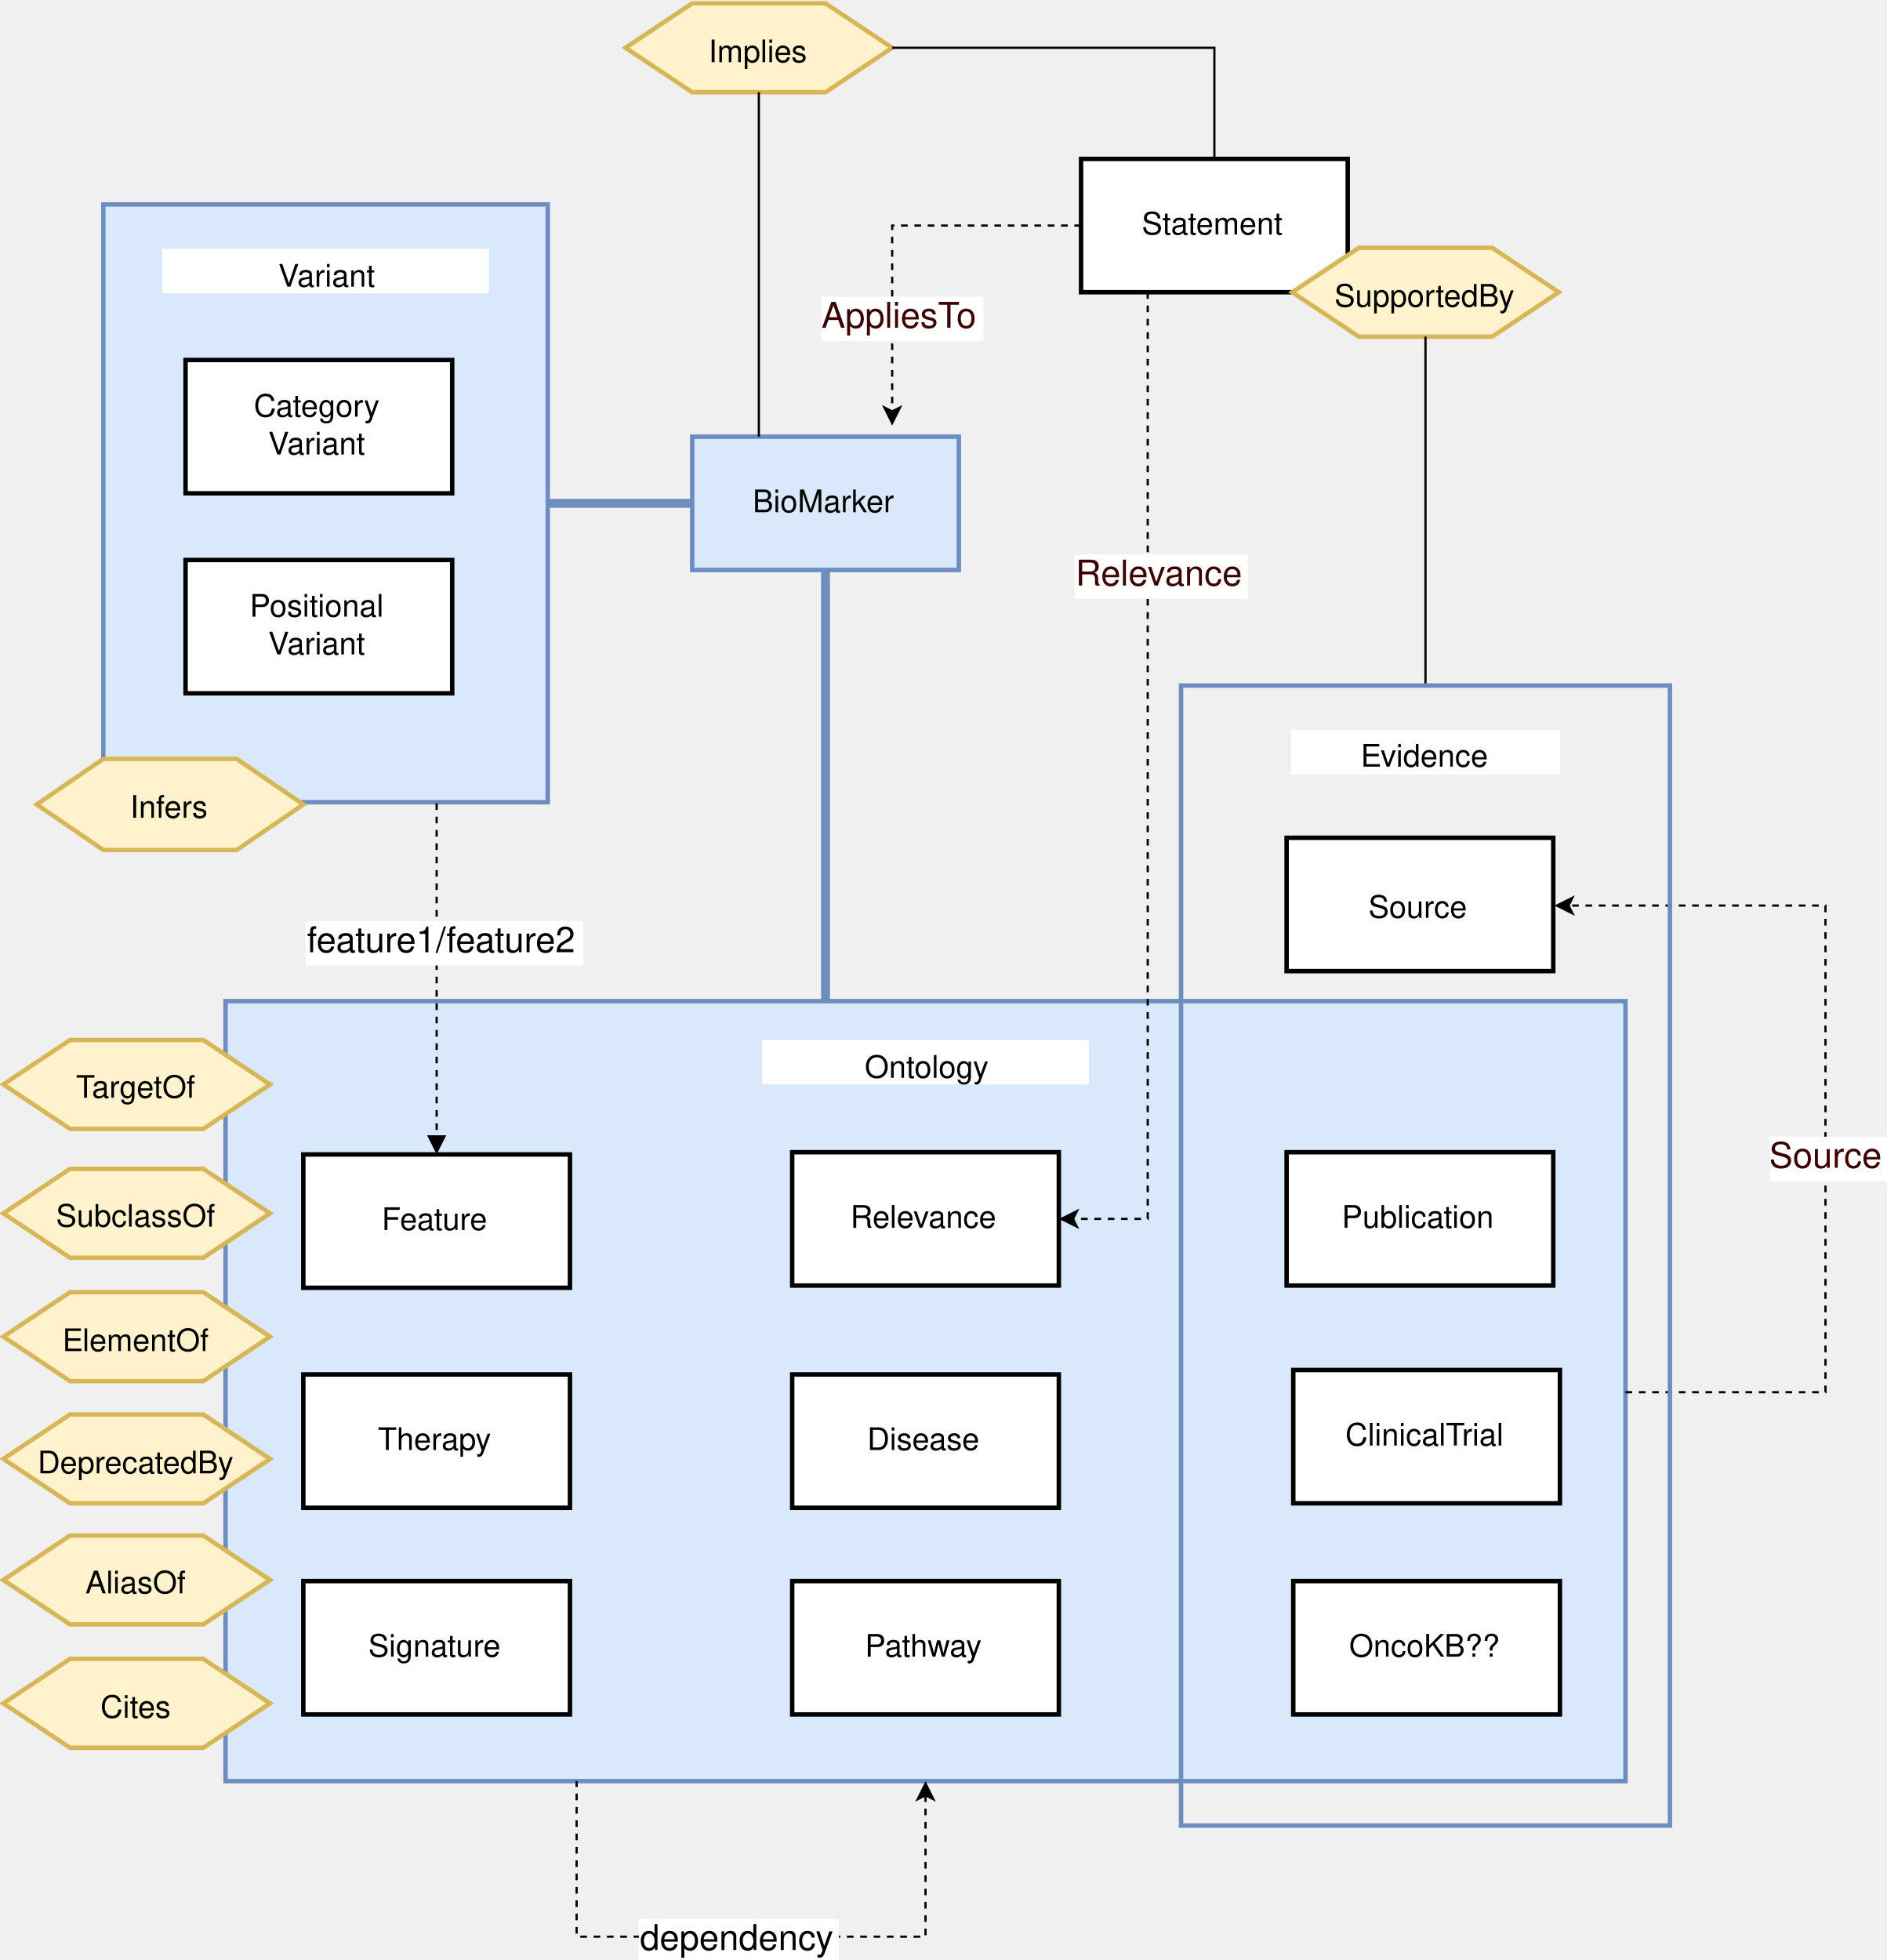
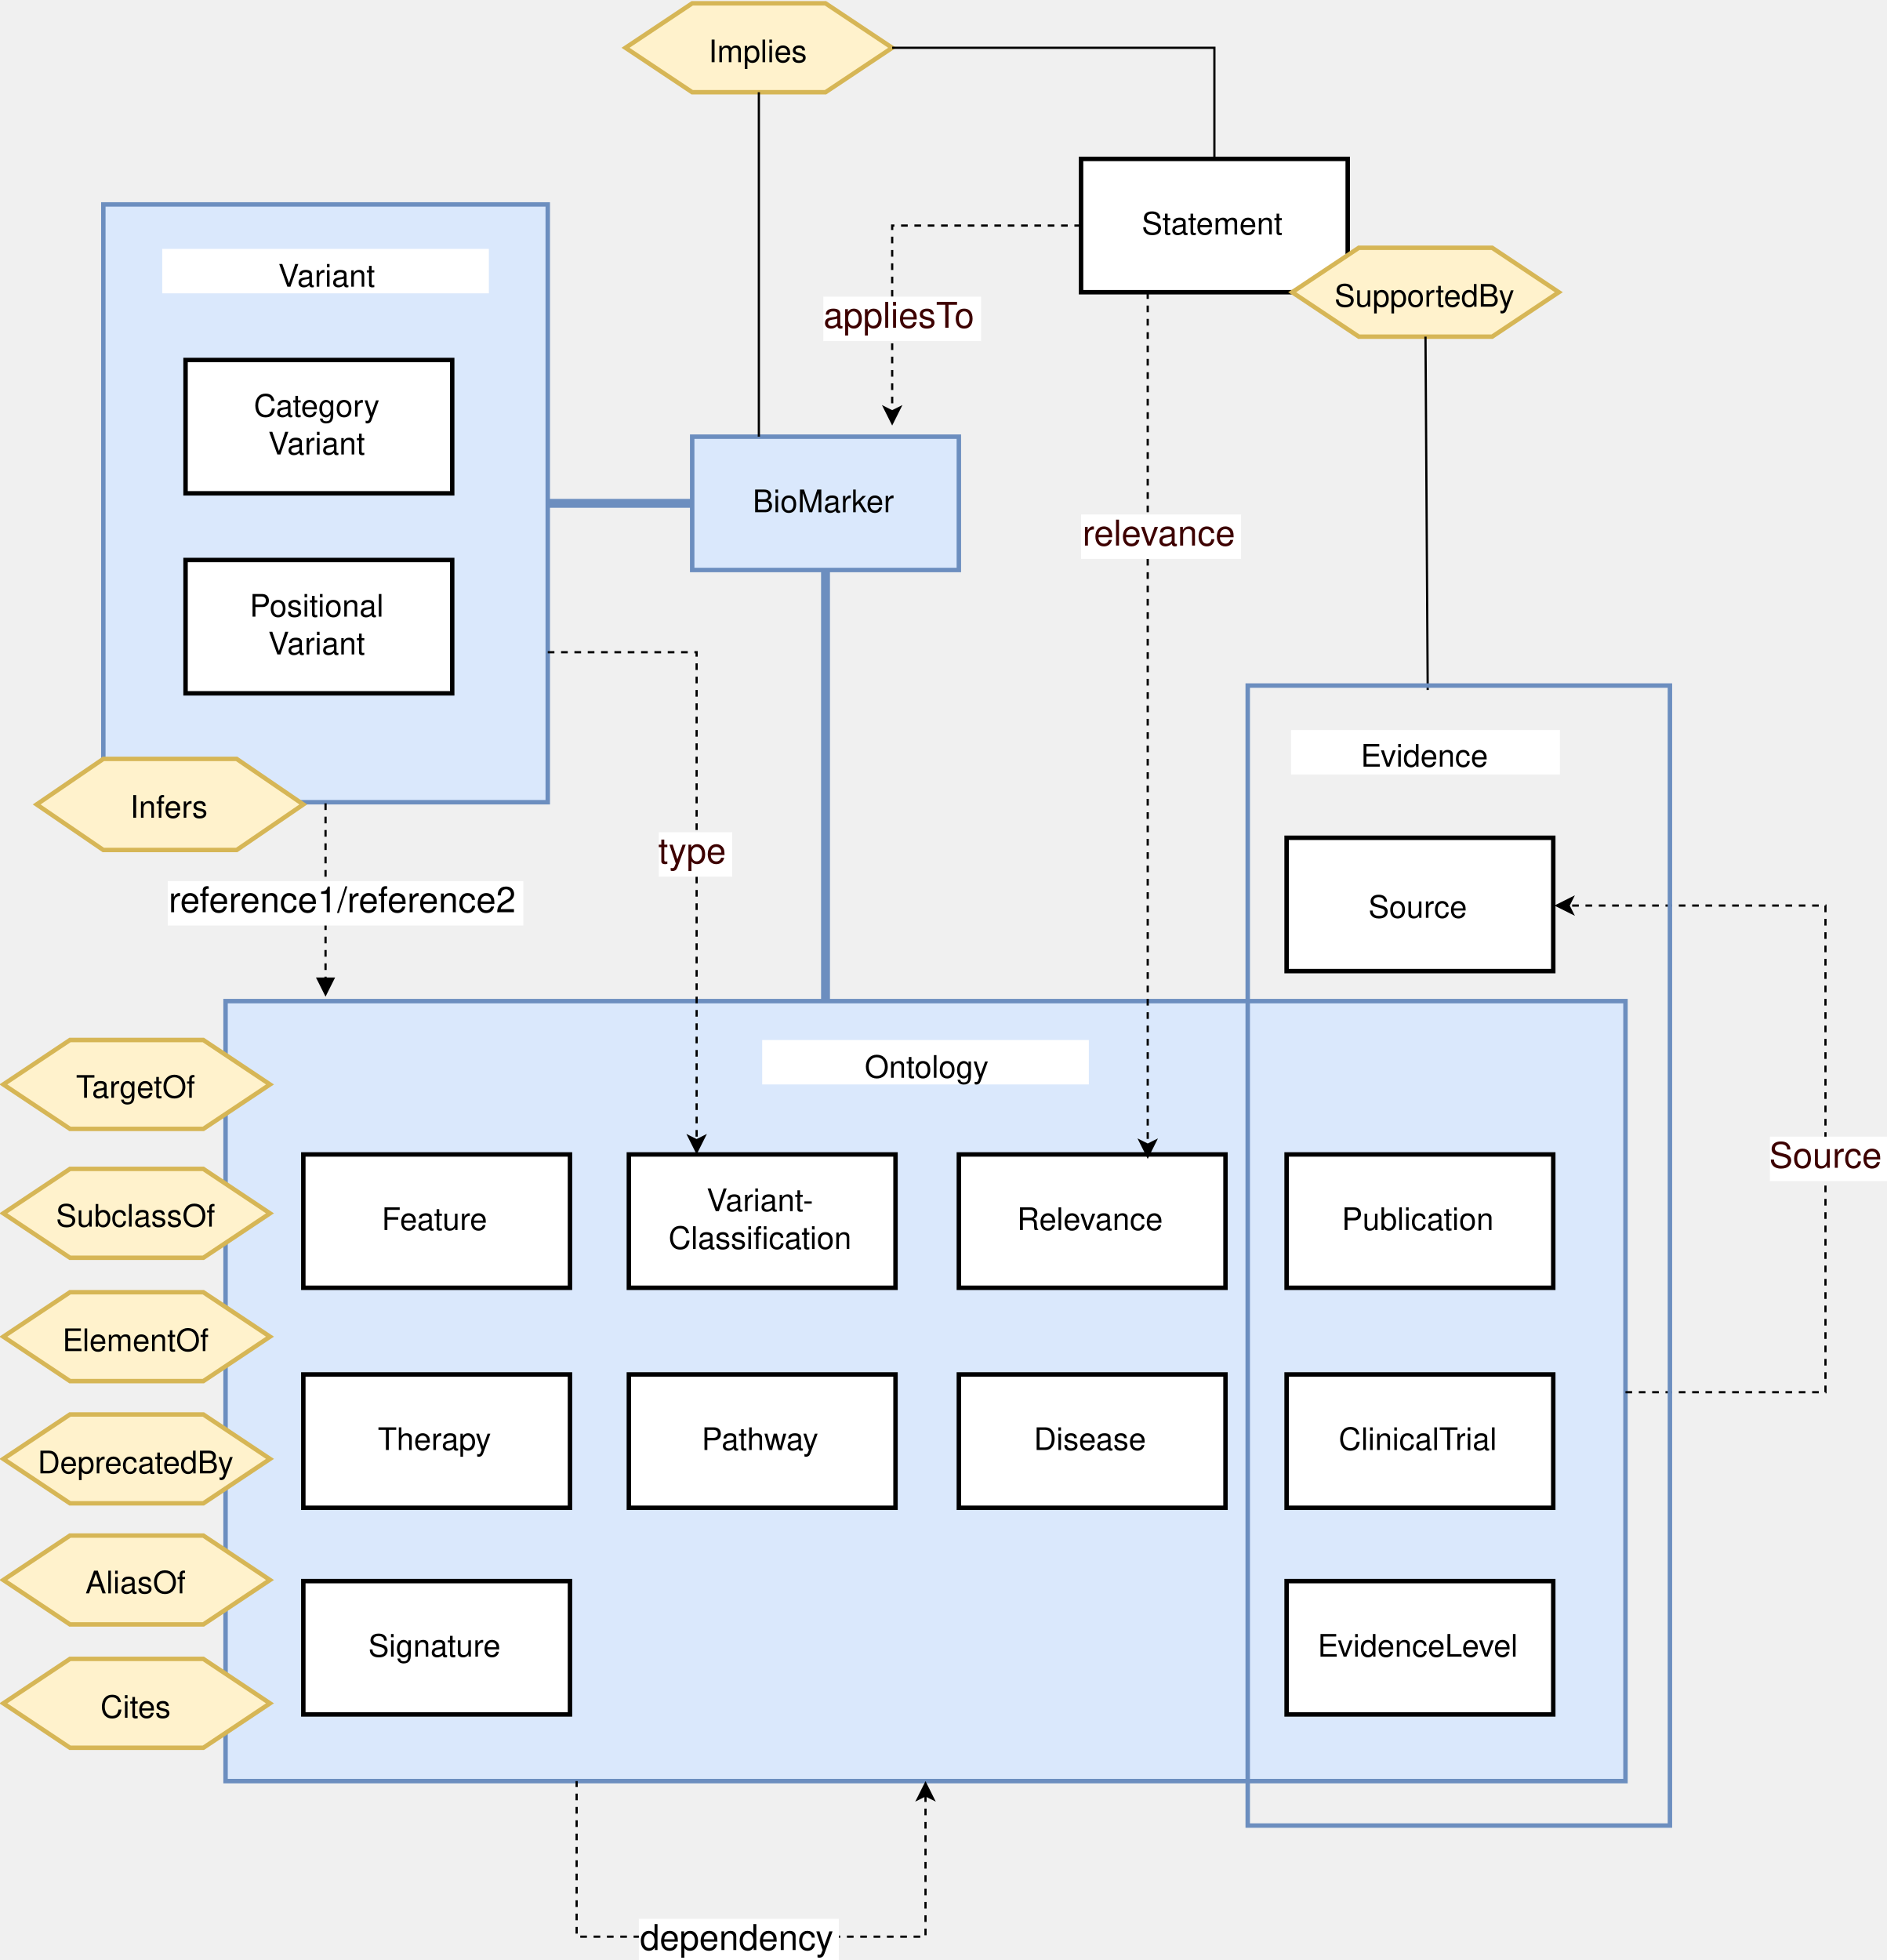
- <svg xmlns="http://www.w3.org/2000/svg" width="849px" height="882px" version="1.1" content="&lt;mxfile userAgent=&quot;Mozilla/5.0 (X11; Linux x86_64) AppleWebKit/537.36 (KHTML, like Gecko) Chrome/62.0.32.75 Safari/537.36&quot; version=&quot;8.9.1&quot; editor=&quot;www.draw.io&quot; type=&quot;google&quot;&gt;&lt;diagram id=&quot;94c3de45-819a-db3c-d52d-00076739e72e&quot; name=&quot;Page-1&quot;&gt;7Vxbk6I4FP41PnYXSSDAY9uX3a3dqelau3ZnHiNEZRuNhbEv8+s3SLglQbEF7YtTUzNwuIXznXznFhyg6/nLbwlZzr6xkMYDaIUvA3QzgBAAC4v/UslrJoGWLyXTJArlWaVgFP2iUmhJ6ToK6ap2Imcs5tGyLgzYYkEDXpORJGHP9dMmLK4/dUmmVBOMAhLr0n+jkM8yqQdxKf+dRtNZ/mSA/ezInOQnyzdZzUjInisidDtA1wljPNuav1zTONVerpfsuruGo8XAErrgbS5AvkfABNi27WHLoRe5hp9IvJYvKwfKX/O3f55FnI6WJEj3nwXEAzSc8Xks9oDYLF7JSnd4wh4LJYnXG06iOL5mMUs2N0Mhod4kEPKErRchDeV1E7bgEndgF/epXIcDj44n4ogcL004fWlUAihUK4ySsjnlyas4RV6AbCe7RNqjZ11KwXOJLrSkamYVZGEOLJEWNS1uXipdbEi9N4A2FqoHwCOTsUMR8i8c7wuCYOf6lSDYyNcwwMiAAXJADxhADYKbaEXJimpI1HVmUHxFYdbmTxtIJps/BhA6UDV26vaOLVdTNYAGVWOrB00jTdMPMyoM+vUTaNpG70nT0NVUfRVHZPV9oqlaKHeZbs7oC5myhdDGkiaRGAJNSul9Lkq1uoOQdmJXQ0hBQkcMBoEJ9RCPsYM78goKIWHXN7gFI3p2L+jpXuGGLhMaEE7DoT5bzhDqEMJTAmjrPmXEBXjz9G0+Pte5nsp1J6Q6W/cqgzQ8RyDV0zBi30jyKCZCKTsIgSIQah9q9eHXQd3cgdfS3PuBwN6h0gq10JeI/0jFgmGzvZ95IMtJwq/SnE0IFmxBc9ldlA5lcyO6CJUzhKRy/D/K+avUNVlzJkQs4TMm+I/EfzG2LJ5VBc/AWo3gNRuEgC55zV7Nhn4u+FmMXOzcV2i5tEQaajmoYgdCtWydBLRJ/3IKCGVNKW84KUs1dItKaEx49FQfgck85KX3LEpJLLdEx7Iuoee4wM7+VRIs6AtXWhyEHnbrD8iGLO+pmGAxyDdapR4D/TFfxhFdnR2oziiOV2eUoj5wEgfq6KQ+Wi+XYi6fAyAzfp6CH7BOih/WMEpZbiR3S06+LaXDD+UzwB4hV8UzOKpf6MgFOG1cAEa9uAAAUN0HQMUFKBbWI+c7Bs5fTGhypnxTzgTqvhqhtpTRRxkO6/Xoe8Jnz+QzVIfUOpzblp17idexran69ikK6SLQa57inblScK6pWFJqky5JHE3F5LoJhKLSmTVM1RgFJL6SB+ZRGG7Y3zS9tgDdA0heWfbJZwQwFfGADhPsBSZ9QqzHsVAejwRhffxJ4bmuom/npEVT3Xdcx9EiNdaHJCLxZ9B42e8qSjenLBw4vqby7wsudDHVSf8LERG2gQKT7WBTRTpPcXunItfRPUa8KWeeOwptytGOe8pszNU9yWg9DmKyOjeE2sEH7KM2hIKQQBdQm/oWEF7yAuoA3lHC18ln6FGrnVPH8o7oklRVI6Cp+m8a0ydiCo4/nrLVROS4EZembKgpu9KnuWerKA1109CrEP5DRCyWFg66aee8D1SQp5RMbNO6pCPisrWndk04nbL0EV8LFeAcFRVtwZ7OTIXav26sjFw1VgaWEaa+YmUNJqjB0UXpu1L4rlSRf+SnFSVleWx7ybuP9qepFJ9popf+pnk56wG17TfjrRfTRtnLQByns3CciK0p382J+y/0fHeUqZd0EHZOSZpQJ82HjRWdE582iU9D3aGvxEdDT19Y0kkb0VX7iNs6dBUyHccseKyx6X6NwZCsZpuRgTeTY9My/lrjz5w/HoEcAaUIu1TMeuKP/QkyLPmdZImreNid3NQdpoxfErqKfpHxRpoisUxbhpvROcOBc7NXpBKTMY2HJHicbuxjFx9unU/yYxM5skERRlShM5ty48S7sC7TdXW1ySf18tbubH4Km0xW9NBOq/Y6ekFwJDT+WWsSx+3XqZPoFIspNtXBKMjFFbrbL7hsu04C11kY1mgYdMOdjZ/fnGLhHLbrrtZTk5GGZRJC92lLvDhNkmLjc1yly+9h5TsxdUGf4207X2xkI2j3Vr7v1N8qw6OTxR/qNNH7dyFdCtuki6CxnfSRXYyZJxo5zboE0LcP8yn5IFH9ik5cDA4xxOJlgHglMCGO4cOsaxFun5fytIjbXXTEqF0DTg/6vi8C9udwgO7Svx8/PND76EcNEDSF95QmwWqEYA2a06SulmK+fYllul+tSmFpJh0FCq1W2GcVxiNkWRr+Th/4g0FjydGQJX9u+N028MNTwd9tfrClrrwnyGUO8daCSVuca8lBswF3ZA6mtMFcFu5hrTWue/riu40dAfa+aQMovFe+UkzmEU15g3YBkj/1YUwcuogP9Xg/L7y/y1hfsV0xhipHvTEHMHPB1hzAQjWY8jD7QMPMb5MXju36DfrJEPI8pO9eW41eTkqCuw3pcGd3qB9rqEMoKQpQiau7z0J0O9F7dFfLzaeAD+xLswVo+CKorErbxY+udFOVzu+M6iyEvKPwRS+BspIo7QqiviCZ7GhPoYZsu//IGegLK5tX+30pYnB2EoOjrts8jBhejRd0wgMNH0Ju/9mtPX5XS87bE/6klofqzhX6+rJOaCpHOWopt8W0Ervlz9ZlcJS//odu/wc=&lt;/diagram&gt;&lt;/mxfile&gt;">
+ <svg xmlns="http://www.w3.org/2000/svg" width="849px" height="882px" version="1.1" content="&lt;mxfile userAgent=&quot;Mozilla/5.0 (X11; Linux x86_64) AppleWebKit/537.36 (KHTML, like Gecko) Chrome/62.0.32.75 Safari/537.36&quot; version=&quot;8.9.2&quot; editor=&quot;www.draw.io&quot; type=&quot;google&quot;&gt;&lt;diagram id=&quot;94c3de45-819a-db3c-d52d-00076739e72e&quot; name=&quot;Page-1&quot;&gt;7VzbcqM4EP0aPyaFJBDwOHaS3a2aqUmtU7s7jzIImw0xLoxz2a9fYQQGtbBxDHbiOA8zps1F6tM6fVHjARk9vf6WsMXsR+zzaIAN/3VAbgYYI2RQ8V8mecsl2HClZJqEvjxrIxiH/3EpNKR0Ffp8WTsxjeMoDRd1oRfP59xLazKWJPFL/bQgjupPXbApB4KxxyIo/Tv001kudTDdyH/n4XRWPBlRN//miRUny5ksZ8yPXyoicjsgoySO0/zT0+uIR5n2Cr3k1901fFsOLOHztM0FxHUYCpBpmg41LH5VaPiZRSs5WTnQ9K2Y/cssTPl4wbzs+EVAPCDDWfoUiSMkPpZTMrKDNIkfSyWJ6Q2DMIpGcRQn65sRn3En8IQ8iVdzn/vyuiCepxJ3ZJb3qVxHPYdPAvGNHC9PUv7aqARUqlYYJY+feJq8iVPkBcS08kukPTrGtRS8bNDFhlTNrIIsLoBl0qKm5c03ShcfpN4bQJsI1SPksGBicULcK8v5giCYhX4lCCZxAQaUaDAgFuoBAwwg+IslIZunV4NsmROUKWgUseUyDEKPpWE8BxjVtamBpKJKY/3XBqxg/aeBpwMQLAdd19eCZTgABoQ1MFCjBxQIQOFhxoWxv52Brk1S1zQ17BNqGttA1d+ikC1/BkDVQrmL7OOMv7KpMHsyXPAkFEPgyUZ6X4gyre4gq53Y1RBSkICIYc/Toe7TCbVoRx5DIStquxqXoUXP7AU96DFu+CLhgpi4P4Sr5QIhhBCfEkAT+ptxKsB7ymbz+bnOdlSuOyHVmdCrVHz6MIx/sORRLISN7CAEyiCpfRjWAwIU1c0dOS3NvR8IzB0qrVALfw3TfzKxYNj86FcR5KYsSb9l+ZwQzOM5L2R3YTaU9Y343FfOEJLK9//yNH2TumarNBaiOElnseA/Fn2P40X5rCp4GtZqBK/ZIAR0yVs+NRO7heBXOXJxcF+h5Y0lch/kp4odCNXGq8TjTfqXS0Aoa8rThpPyNARaVMIjEe8+10egMw956X0cZiRWxpiGcY0dy0Zm/q+SfGFXuNLyS+xQu/6AfMjynooJloN8p1XCGOiPp0UU8uXFgepyhTqjlLWDkzhQC5L6eLVYiLV8CYD0+DkKfsg4KX70c3sEtEdAVeN9p8b714ZRntET91ttuJ+SXrgfIVInf6xwv2JaPZK9pSH7ecCTC9frkiVUd9KEtOWKPmpzFBap71k6e2HnUBaCJbjTFoaoCZR9+xz6fC6MW9W2mHWq1KFrSpZ826RNFoVTsbxuPKGqbG0NM0WGHou+yS+eQt/PnqVdYFug7gEmZ1PxKdYE0sGEIEy4F5jgklhNovOpTDu2/aEq09B7jKJwnhnrQxKy6Cw1floislyg8p/zVOhiCmn/CxERNVV/YVpUV4wustveqci2oMeI1pXMy2ZCm0q0ZZ8yEbOhJxmvJl6203mBrxV8yDzqXpDnM2wjbnLXQIKzrzAE8I6zdJXAeO3zOSV10/S4QYCqaoKAqv/kEX9muuD48ynbJsZHUjYGyq5s0dzHyzALdbPQqxTKlo2udnI+BirEUYompq5d6Yi4bN1OG7GUT+PsEV8LFWQdFRXQxweZqVT7142Via3GysjQwtRXrAxgwgCOrL47loebuvPtRjrcXRevVMVljbyoOKN6tdlqUQ/vY+dTV6fPNdHL1qa+y/WA6va78YbFtHE+GUyjbBVOEvFpmu7mxP37Pz8cZcICA6HWKUkTQ9J8WFvRJfFpk/g01B36SnwAep30lFTYcBLF3mONDvfb9vPZcrZ+OHo3u3VOXPptObUHwyT9NV1wTqjNxVJn7sQNiKbFN+EBT7L9BTGPu/IAekoZuCR8Gf7HJmtpBvMiG+V63NZwYN3sFaJEbMKjIfMep2vT2UWEWxeSfPlEjmxQxg9VyPU23LjirozrrJeuhpXUy6FNOQoTK681xEGw5IdCDyYL64Rjgce5lirstv0VnWRp6jKD7RVdBJrbGzDWRcPQK8QVEt0v5mzbW0EHtd4KXEa+xeg6YOTGl3VO0UpHzboHdtQcpYG3he6zvfLyNEmZjc+xle1/hypvlalsYjnbzhcf8hG0m5XrWvVZ5Xj04o3gtp7PF8I2hQdq3GX6zA5IzxONnGZcI+yanXgcRHpwMdSnmIrJIDElFDBL8xrXSEThlx6fFuG8TY4YzAPgYFhYdJ1858/8PPfXjxohAI3D9KmTCAFXQwSj7qGBg+6if/P9fZnZcbVaRaWZdBQptGq6zyuPRyhNAfytPvBHg8ZSpAK/cfbw223gx6eCv9sEYUu9eU+QN0nEe+swbXGuZQfNBtyROejyBn25uPO0ASGqbOw6ikNpiLD3zRtQ6b2KDjKZSDQlDuACIn8ZRJs5dBEgwoC/KMh/yGBfsV0xhipHvTMJ0HPB1iTAIDWYijj7QMMsblOUIc36DfpJEYpEpO89uBq9nJQEdxvS4c7uUD/WUIhQchSkEld3hWpoJ3Dvji3Wbwc+xF+aLVDDu0KborVZ/kZLp0XrsvWkcBbOUfgCBsr7pkGgFvlh6aASrduG+qqaUH/PryljTcisb8I7RciMYKdl0tj+96UYwdrJCJbayHkYI7xpL+iGAKiPHY+xgBDP8rh3Bf3ATbjkbHkOm1Zqy+dRX/kAmj5CScJWahIYFCU+B1G/j3Gbfv5va43iaCUK1Rwg3aZvi6/FtNoVsiVTM2xidsmzBYPbtZte9cG7De+kb/9ZxD1+91Cu3hP+5KGjlGGwqyFbV0O2lrp51mJ5Zb005c+K5nBsfp2V3P4P&lt;/diagram&gt;&lt;/mxfile&gt;">
  <defs />
  <g transform="translate(0.5,0.5)">
    <rect x="46" y="91.5" width="200" height="269" fill="#dae8fc" stroke="#6c8ebf" stroke-width="2" pointer-events="none" />
    <rect x="101" y="450" width="630" height="351" fill="#dae8fc" stroke="#6c8ebf" stroke-width="2" pointer-events="none" />
-     <rect x="356" y="618" width="120" height="60" fill="#ffffff" stroke="#000000" stroke-width="2" pointer-events="none" />
+     <rect x="282.5" y="519" width="120" height="60" fill="#ffffff" stroke="#000000" stroke-width="2" pointer-events="none" />
    <g fill="#000000" font-family="Helvetica" text-anchor="middle" font-size="14px">
-       <text x="415" y="652">Disease</text>
+       <text x="341.5" y="544.5">Variant-</text>
+       <text x="341.5" y="561.5">Classification</text>
    </g>
    <rect x="136" y="618" width="120" height="60" fill="#ffffff" stroke="#000000" stroke-width="2" pointer-events="none" />
    <g fill="#000000" font-family="Helvetica" text-anchor="middle" font-size="14px">
      <text x="195" y="652">Therapy</text>
    </g>
    <path d="M 31 690.5 L 91 690.5 L 121 710.5 L 91 730.5 L 31 730.5 L 1 710.5 Z" fill="#fff2cc" stroke="#d6b656" stroke-width="2" stroke-miterlimit="10" pointer-events="none" />
    <g transform="translate(38.5,702.5)">
      <text x="22" y="14" fill="#000000" text-anchor="middle" font-size="14px" font-family="Helvetica">AliasOf</text>
    </g>
    <path d="M 31 636 L 91 636 L 121 656 L 91 676 L 31 676 L 1 656 Z" fill="#fff2cc" stroke="#d6b656" stroke-width="2" stroke-miterlimit="10" pointer-events="none" />
    <g transform="translate(16.5,648.5)">
      <text x="44" y="14" fill="#000000" text-anchor="middle" font-size="14px" font-family="Helvetica">DeprecatedBy</text>
    </g>
    <rect x="486" y="71" width="120" height="60" fill="#ffffff" stroke="#000000" stroke-width="2" pointer-events="none" />
    <g fill="#000000" font-family="Helvetica" text-anchor="middle" font-size="14px">
      <text x="545" y="105">Statement</text>
    </g>
    <rect x="311" y="196" width="120" height="60" fill="#dae8fc" stroke="#6c8ebf" stroke-width="2" pointer-events="none" />
    <g fill="#000000" font-family="Helvetica" text-anchor="middle" font-size="14px">
      <text x="370" y="230">BioMarker</text>
    </g>
    <path d="M 371 256 L 371 450" fill="none" stroke="#6c8ebf" stroke-width="4" stroke-miterlimit="10" pointer-events="none" />
    <path d="M 311 1 L 371 1 L 401 21 L 371 41 L 311 41 L 281 21 Z" fill="#fff2cc" stroke="#d6b656" stroke-width="2" stroke-miterlimit="10" pointer-events="none" />
    <g transform="translate(318.5,13.5)">
      <text x="22" y="14" fill="#000000" text-anchor="middle" font-size="14px" font-family="Helvetica">Implies</text>
    </g>
    <path d="M 611 111 L 671 111 L 701 131 L 671 151 L 611 151 L 581 131 Z" fill="#fff2cc" stroke="#d6b656" stroke-width="2" stroke-miterlimit="10" pointer-events="none" />
    <g transform="translate(600.5,123.5)">
      <text x="40" y="14" fill="#000000" text-anchor="middle" font-size="14px" font-family="Helvetica">SupportedBy</text>
    </g>
-     <path d="M 641 151 L 641 308" fill="none" stroke="#000000" stroke-miterlimit="10" pointer-events="none" />
+     <path d="M 641 151 L 642 310" fill="none" stroke="#000000" stroke-miterlimit="10" pointer-events="none" />
    <path d="M 46 341 L 106 341 L 136 361.5 L 106 382 L 46 382 L 16 361.5 Z" fill="#fff2cc" stroke="#d6b656" stroke-width="2" stroke-miterlimit="10" pointer-events="none" />
    <g transform="translate(57.5,353.5)">
      <text x="18" y="14" fill="#000000" text-anchor="middle" font-size="14px" font-family="Helvetica">Infers</text>
    </g>
-     <rect x="356" y="711" width="120" height="60" fill="#ffffff" stroke="#000000" stroke-width="2" pointer-events="none" />
+     <rect x="282.5" y="618" width="120" height="60" fill="#ffffff" stroke="#000000" stroke-width="2" pointer-events="none" />
    <g fill="#000000" font-family="Helvetica" text-anchor="middle" font-size="14px">
-       <text x="415" y="745">Pathway</text>
+       <text x="341.5" y="652">Pathway</text>
    </g>
    <rect x="580.5" y="328" width="121" height="20" fill="#ffffff" stroke="none" pointer-events="none" />
    <g transform="translate(612.5,330.5)">
      <text x="28" y="14" fill="#000000" text-anchor="middle" font-size="14px" font-family="Helvetica">Evidence</text>
    </g>
-     <rect x="578.5" y="518" width="120" height="60" fill="#ffffff" stroke="#000000" stroke-width="2" pointer-events="none" />
+     <rect x="578.5" y="519" width="120" height="60" fill="#ffffff" stroke="#000000" stroke-width="2" pointer-events="none" />
    <g fill="#000000" font-family="Helvetica" text-anchor="middle" font-size="14px">
-       <text x="637.5" y="552">Publication</text>
+       <text x="637.5" y="553">Publication</text>
    </g>
-     <rect x="581.5" y="616" width="120" height="60" fill="#ffffff" stroke="#000000" stroke-width="2" pointer-events="none" />
+     <rect x="578.5" y="618" width="120" height="60" fill="#ffffff" stroke="#000000" stroke-width="2" pointer-events="none" />
    <g fill="#000000" font-family="Helvetica" text-anchor="middle" font-size="14px">
-       <text x="640.5" y="650">ClinicalTrial</text>
+       <text x="637.5" y="652">ClinicalTrial</text>
    </g>
    <rect x="342.5" y="467.5" width="147" height="20" fill="#ffffff" stroke="none" pointer-events="none" />
    <g transform="translate(388.5,470.5)">
      <text x="28" y="14" fill="#000000" text-anchor="middle" font-size="14px" font-family="Helvetica">Ontology</text>
    </g>
    <path d="M 31 581 L 91 581 L 121 601 L 91 621 L 31 621 L 1 601 Z" fill="#fff2cc" stroke="#d6b656" stroke-width="2" stroke-miterlimit="10" pointer-events="none" />
    <g transform="translate(28.5,593.5)">
      <text x="32" y="14" fill="#000000" text-anchor="middle" font-size="14px" font-family="Helvetica">ElementOf</text>
    </g>
    <path d="M 31 525.5 L 91 525.5 L 121 545.5 L 91 565.5 L 31 565.5 L 1 545.5 Z" fill="#fff2cc" stroke="#d6b656" stroke-width="2" stroke-miterlimit="10" pointer-events="none" />
    <g transform="translate(24.5,537.5)">
      <text x="36" y="14" fill="#000000" text-anchor="middle" font-size="14px" font-family="Helvetica">SubclassOf</text>
    </g>
    <rect x="136" y="519" width="120" height="60" fill="#ffffff" stroke="#000000" stroke-width="2" pointer-events="none" />
    <g fill="#000000" font-family="Helvetica" text-anchor="middle" font-size="14px">
      <text x="195" y="553">Feature</text>
    </g>
-     <rect x="356" y="518" width="120" height="60" fill="#ffffff" stroke="#000000" stroke-width="2" pointer-events="none" />
+     <rect x="431" y="519" width="120" height="60" fill="#ffffff" stroke="#000000" stroke-width="2" pointer-events="none" />
    <g fill="#000000" font-family="Helvetica" text-anchor="middle" font-size="14px">
-       <text x="415" y="552">Relevance</text>
+       <text x="490" y="553">Relevance</text>
    </g>
    <rect x="83" y="251.5" width="120" height="60" fill="#ffffff" stroke="#000000" stroke-width="2" pointer-events="none" />
    <g fill="#000000" font-family="Helvetica" text-anchor="middle" font-size="14px">
      <text x="142" y="277">Positional</text>
      <text x="142" y="294">Variant</text>
    </g>
    <rect x="83" y="161.5" width="120" height="60" fill="#ffffff" stroke="#000000" stroke-width="2" pointer-events="none" />
    <g fill="#000000" font-family="Helvetica" text-anchor="middle" font-size="14px">
      <text x="142" y="187">Category</text>
      <text x="142" y="204">Variant</text>
    </g>
    <rect x="72.5" y="111.5" width="147" height="20" fill="#ffffff" stroke="none" pointer-events="none" />
    <g transform="translate(125.5,114.5)">
-       <switch>
-         <text x="21" y="14" fill="#000000" text-anchor="middle" font-size="14px" font-family="Helvetica">Variant</text>
-       </switch>
+       <text x="21" y="14" fill="#000000" text-anchor="middle" font-size="14px" font-family="Helvetica">Variant</text>
    </g>
    <path d="M 311 226 L 246 226" fill="none" stroke="#6c8ebf" stroke-width="4" stroke-miterlimit="10" pointer-events="none" />
    <rect x="578.5" y="376.5" width="120" height="60" fill="#ffffff" stroke="#000000" stroke-width="2" pointer-events="none" />
    <g transform="translate(615.5,398.5)">
-       <switch>
-         <text x="22" y="14" fill="#000000" text-anchor="middle" font-size="14px" font-family="Helvetica">Source</text>
-       </switch>
+       <text x="22" y="14" fill="#000000" text-anchor="middle" font-size="14px" font-family="Helvetica">Source</text>
    </g>
    <path d="M 31 467.5 L 91 467.5 L 121 487.5 L 91 507.5 L 31 507.5 L 1 487.5 Z" fill="#fff2cc" stroke="#d6b656" stroke-width="2" stroke-miterlimit="10" pointer-events="none" />
    <g transform="translate(33.5,479.5)">
      <text x="27" y="14" fill="#000000" text-anchor="middle" font-size="14px" font-family="Helvetica">TargetOf</text>
    </g>
-     <path d="M 196 361 L 196 510.88" fill="none" stroke="#000000" stroke-miterlimit="10" stroke-dasharray="3 3" pointer-events="none" />
-     <path d="M 196 517.88 L 192.5 510.88 L 199.5 510.88 Z" fill="#000000" stroke="#000000" stroke-miterlimit="10" pointer-events="none" />
+     <path d="M 146 361 L 146 439.88" fill="none" stroke="#000000" stroke-miterlimit="10" stroke-dasharray="3 3" pointer-events="none" />
+     <path d="M 146 446.88 L 142.5 439.88 L 149.5 439.88 Z" fill="#000000" stroke="#000000" stroke-miterlimit="10" pointer-events="none" />
    <g fill="#000000" font-family="Helvetica" text-anchor="middle" font-size="16px">
-       <rect fill="#ffffff" stroke="none" x="137" y="414" width="125" height="20" stroke-width="0" />
-       <text x="198" y="428">feature1/feature2</text>
+       <rect fill="#ffffff" stroke="none" x="75" y="396" width="160" height="20" stroke-width="0" />
+       <text x="153.5" y="410">reference1/reference2</text>
    </g>
    <rect x="136" y="711" width="120" height="60" fill="#ffffff" stroke="#000000" stroke-width="2" pointer-events="none" />
    <g fill="#000000" font-family="Helvetica" text-anchor="middle" font-size="14px">
      <text x="195" y="745">Signature</text>
    </g>
    <path d="M 416 807.37 L 416 871 L 259 871 L 259 801" fill="none" stroke="#000000" stroke-miterlimit="10" stroke-dasharray="3 3" pointer-events="none" />
    <path d="M 416 802.12 L 419.5 809.12 L 416 807.37 L 412.5 809.12 Z" fill="#000000" stroke="#000000" stroke-miterlimit="10" pointer-events="none" />
    <g fill="#000000" font-family="Helvetica" text-anchor="middle" font-size="16px">
      <rect fill="#ffffff" stroke="none" x="287" y="863" width="90" height="20" stroke-width="0" />
      <text x="331" y="877">dependency</text>
    </g>
    <path d="M 31 746 L 91 746 L 121 766 L 91 786 L 31 786 L 1 766 Z" fill="#fff2cc" stroke="#d6b656" stroke-width="2" stroke-miterlimit="10" pointer-events="none" />
    <g transform="translate(44.5,758.5)">
      <text x="16" y="14" fill="#000000" text-anchor="middle" font-size="14px" font-family="Helvetica">Cites</text>
    </g>
-     <rect x="581.5" y="711" width="120" height="60" fill="#ffffff" stroke="#000000" stroke-width="2" pointer-events="none" />
+     <rect x="578.5" y="711" width="120" height="60" fill="#ffffff" stroke="#000000" stroke-width="2" pointer-events="none" />
    <g fill="#000000" font-family="Helvetica" text-anchor="middle" font-size="14px">
-       <text x="640.5" y="745">OncoKB??</text>
+       <text x="637.5" y="745">EvidenceLevel</text>
    </g>
    <path d="M 341 196 L 341 41" fill="none" stroke="#000000" stroke-miterlimit="10" pointer-events="none" />
    <path d="M 401 21 L 546 21 L 546 71" fill="none" stroke="#000000" stroke-miterlimit="10" pointer-events="none" />
    <path d="M 731 626 L 821 626 L 821 407 L 705.37 407" fill="none" stroke="#000000" stroke-miterlimit="10" stroke-dasharray="3 3" pointer-events="none" />
    <path d="M 700.12 407 L 707.12 403.5 L 705.37 407 L 707.12 410.5 Z" fill="#000000" stroke="#000000" stroke-miterlimit="10" pointer-events="none" />
    <g fill="#3D0000" font-family="Helvetica" text-anchor="middle" font-size="16px">
      <rect fill="#ffffff" stroke="none" x="796" y="511" width="53" height="20" stroke-width="0" />
      <text x="821" y="525">Source</text>
    </g>
    <path d="M 486 101 L 401 101 L 401 184.63" fill="none" stroke="#000000" stroke-miterlimit="10" stroke-dasharray="3 3" pointer-events="none" />
    <path d="M 401 189.88 L 397.5 182.88 L 401 184.63 L 404.5 182.88 Z" fill="#000000" stroke="#000000" stroke-miterlimit="10" pointer-events="none" />
    <g fill="#3D0000" font-family="Helvetica" text-anchor="middle" font-size="16px">
-       <rect fill="#ffffff" stroke="none" x="369" y="133" width="73" height="20" stroke-width="0" />
-       <text x="404" y="147">AppliesTo</text>
+       <rect fill="#ffffff" stroke="none" x="370" y="133" width="71" height="20" stroke-width="0" />
+       <text x="404" y="147">appliesTo</text>
    </g>
-     <path d="M 516 131 L 516 548 L 482.37 548" fill="none" stroke="#000000" stroke-miterlimit="10" stroke-dasharray="3 3" pointer-events="none" />
-     <path d="M 477.12 548 L 484.12 544.5 L 482.37 548 L 484.12 551.5 Z" fill="#000000" stroke="#000000" stroke-miterlimit="10" pointer-events="none" />
+     <path d="M 516 131 L 516 514.63" fill="none" stroke="#000000" stroke-miterlimit="10" stroke-dasharray="3 3" pointer-events="none" />
+     <path d="M 516 519.88 L 512.5 512.88 L 516 514.63 L 519.5 512.88 Z" fill="#000000" stroke="#000000" stroke-miterlimit="10" pointer-events="none" />
    <g fill="#3D0000" font-family="Helvetica" text-anchor="middle" font-size="16px">
-       <rect fill="#ffffff" stroke="none" x="483" y="249" width="78" height="20" stroke-width="0" />
-       <text x="521" y="263">Relevance</text>
+       <rect fill="#ffffff" stroke="none" x="486" y="231" width="72" height="20" stroke-width="0" />
+       <text x="521" y="245">relevance</text>
    </g>
-     <rect x="531" y="308" width="220" height="513" fill="none" stroke="#6c8ebf" stroke-width="2" pointer-events="none" />
+     <rect x="431" y="618" width="120" height="60" fill="#ffffff" stroke="#000000" stroke-width="2" pointer-events="none" />
+     <g fill="#000000" font-family="Helvetica" text-anchor="middle" font-size="14px">
+       <text x="490" y="652">Disease</text>
+     </g>
+     <path d="M 246 293 L 313 293 L 313 512.63" fill="none" stroke="#000000" stroke-miterlimit="10" stroke-dasharray="3 3" pointer-events="none" />
+     <path d="M 313 517.88 L 309.5 510.88 L 313 512.63 L 316.5 510.88 Z" fill="#000000" stroke="#000000" stroke-miterlimit="10" pointer-events="none" />
+     <g fill="#3D0000" font-family="Helvetica" text-anchor="middle" font-size="16px">
+       <rect fill="#ffffff" stroke="none" x="296" y="374" width="33" height="20" stroke-width="0" />
+       <text x="311" y="388">type</text>
+     </g>
+     <rect x="561" y="308" width="190" height="513" fill="none" stroke="#6c8ebf" stroke-width="2" pointer-events="none" />
  </g>
</svg>
